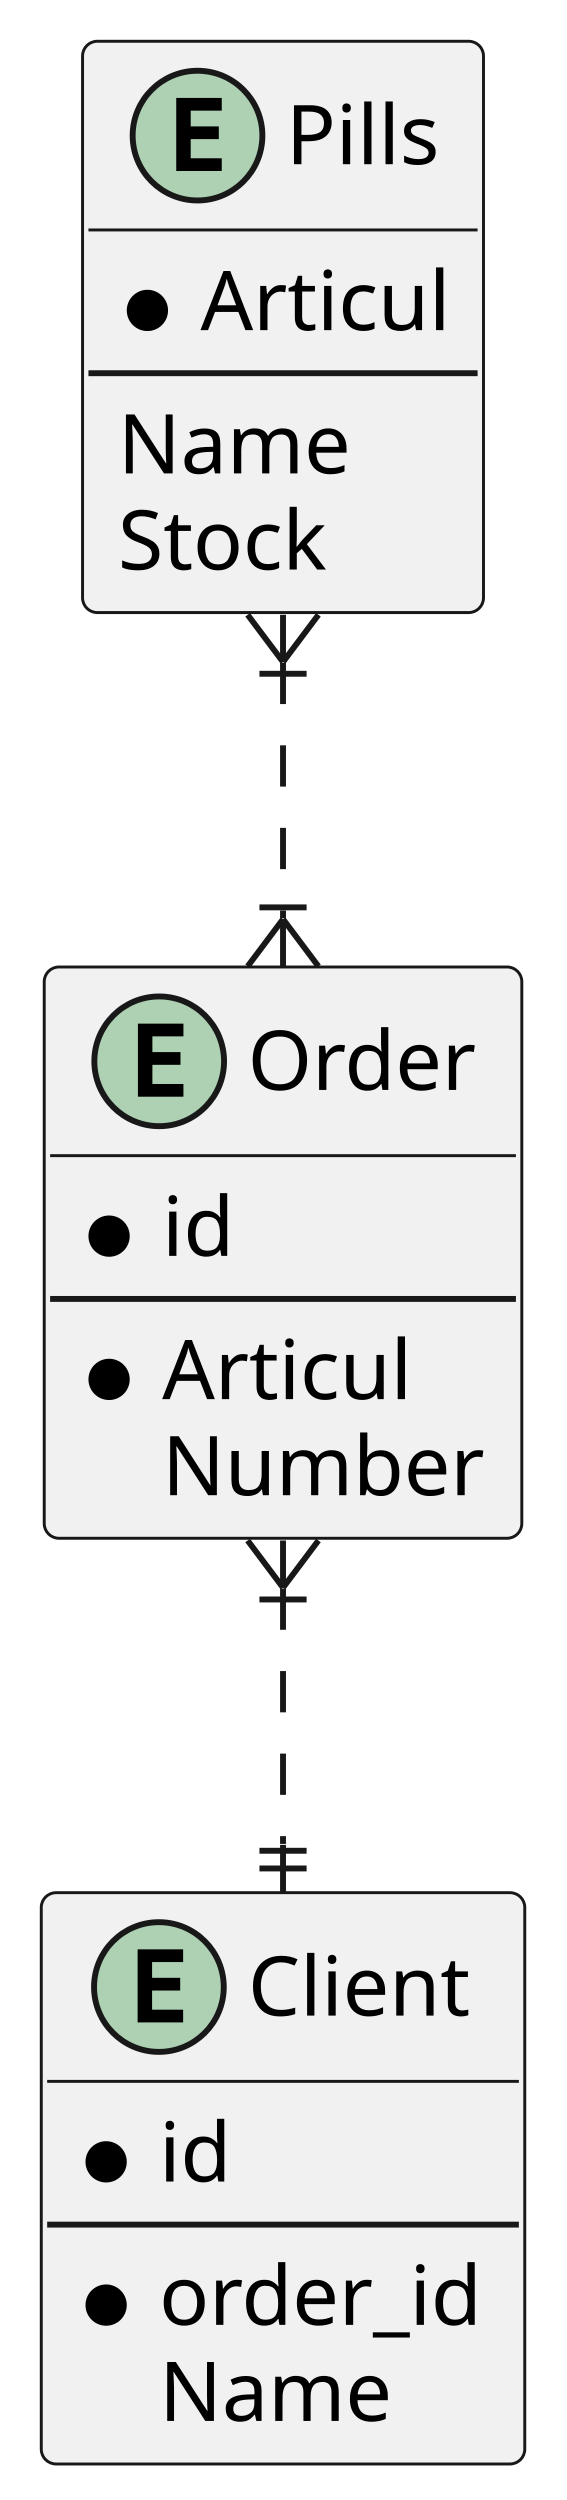
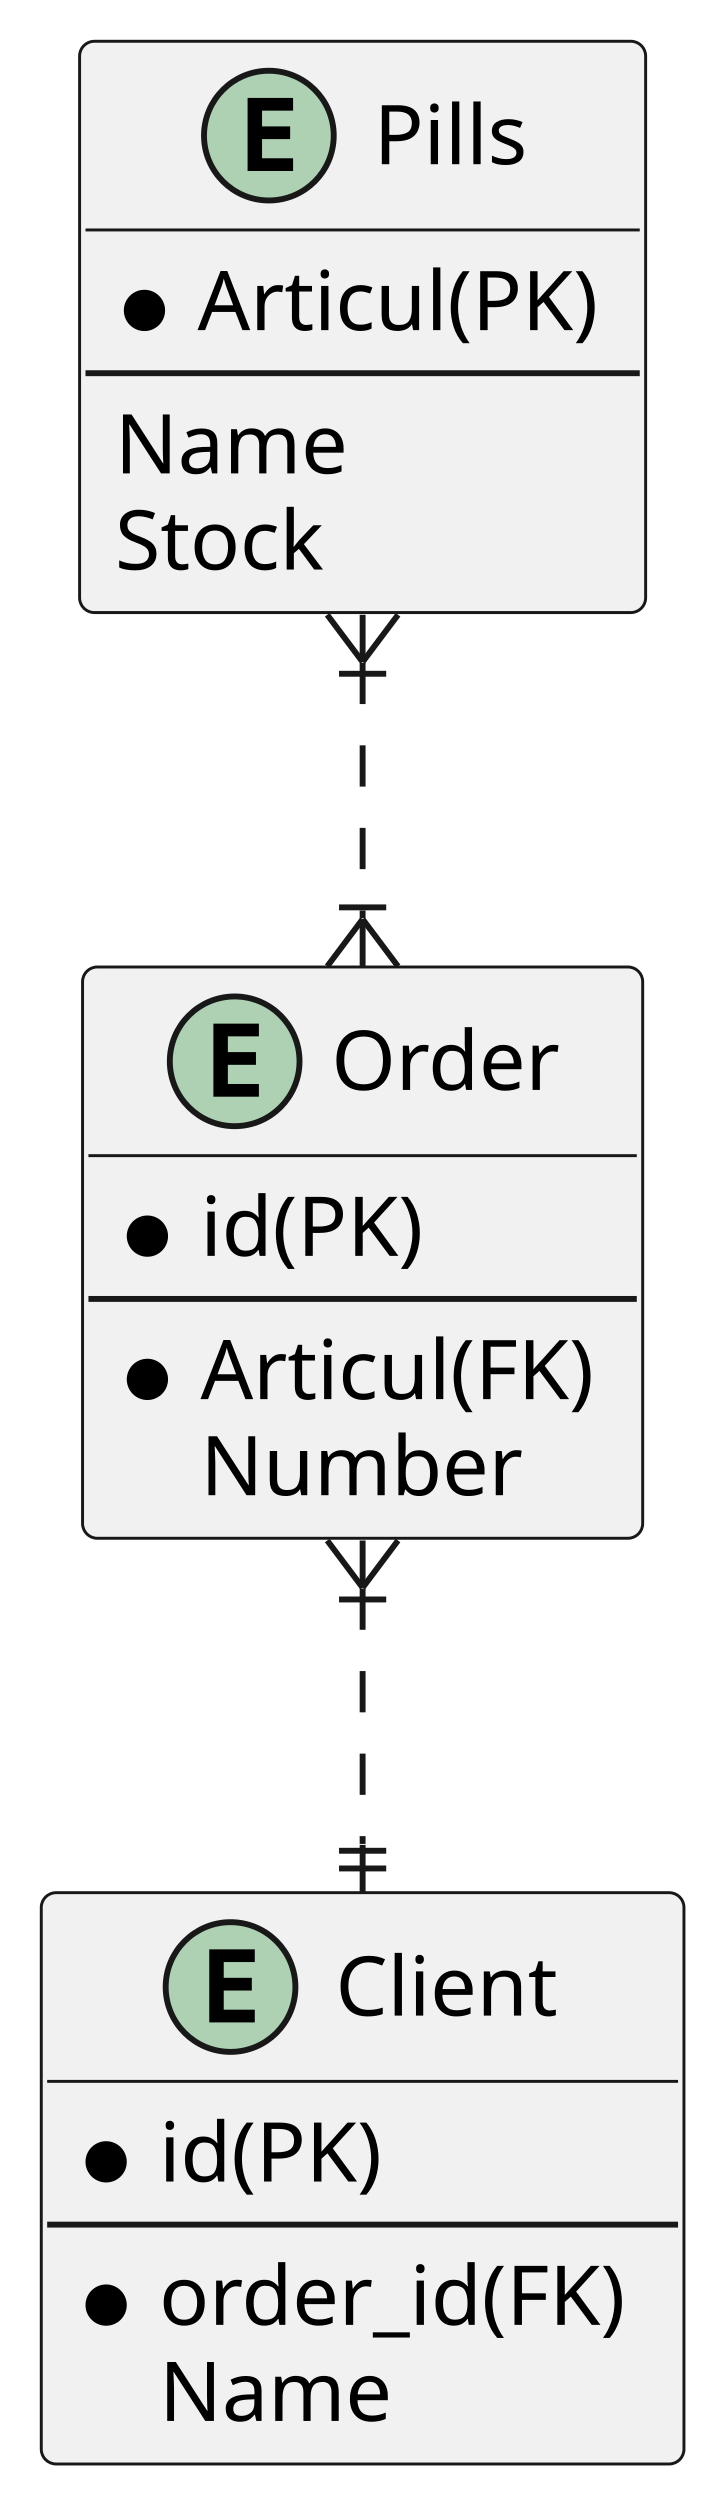
- <svg xmlns="http://www.w3.org/2000/svg" contentStyleType="text/css" height="424px" preserveAspectRatio="none" style="width:96px;height:424px;background:#FFFFFF;" version="1.1" viewBox="0 0 96 424" width="96px" zoomAndPan="magnify">
+ <svg xmlns="http://www.w3.org/2000/svg" contentStyleType="text/css" height="424px" preserveAspectRatio="none" style="width:123px;height:424px;background:#FFFFFF;" version="1.1" viewBox="0 0 123 424" width="123px" zoomAndPan="magnify">
  <defs />
  <g>
    <g id="elem_Pills">
-       <rect codeLine="1" fill="#F1F1F1" height="96.891" id="Pills" rx="2.5" ry="2.5" style="stroke:#181818;stroke-width:0.5;" width="68" x="14" y="7" />
-       <ellipse cx="33.5" cy="23" fill="#ADD1B2" rx="11" ry="11" style="stroke:#181818;stroke-width:1.0;" />
-       <path d="M37.609,29 L29.891,29 L29.891,16.609 L37.609,16.609 L37.609,18.766 L32.344,18.766 L32.344,21.438 L37.109,21.438 L37.109,23.594 L32.344,23.594 L32.344,26.844 L37.609,26.844 L37.609,29 Z " fill="#000000" />
-       <text fill="#000000" font-family="sans-serif" font-size="14" lengthAdjust="spacing" textLength="26" x="48.5" y="27.847">Pills</text>
-       <line style="stroke:#181818;stroke-width:0.5;" x1="15" x2="81" y1="39" y2="39" />
-       <ellipse cx="25" cy="52.648" fill="#000000" rx="3" ry="3" style="stroke:#000000;stroke-width:1.0;" />
-       <text fill="#000000" font-family="sans-serif" font-size="14" lengthAdjust="spacing" textLength="42" x="34" y="55.995">Articul</text>
-       <line style="stroke:#181818;stroke-width:1.0;" x1="15" x2="81" y1="63.297" y2="63.297" />
-       <text fill="#000000" font-family="sans-serif" font-size="14" lengthAdjust="spacing" textLength="40" x="20" y="80.292">Name</text>
-       <text fill="#000000" font-family="sans-serif" font-size="14" lengthAdjust="spacing" textLength="39" x="20" y="96.589">Stock</text>
+       <rect codeLine="1" fill="#F1F1F1" height="96.891" id="Pills" rx="2.5" ry="2.5" style="stroke:#181818;stroke-width:0.5;" width="96" x="13.5" y="7" />
+       <ellipse cx="45.6" cy="23" fill="#ADD1B2" rx="11" ry="11" style="stroke:#181818;stroke-width:1.0;" />
+       <path d="M49.709,29 L41.991,29 L41.991,16.609 L49.709,16.609 L49.709,18.766 L44.444,18.766 L44.444,21.438 L49.209,21.438 L49.209,23.594 L44.444,23.594 L44.444,26.844 L49.709,26.844 L49.709,29 Z " fill="#000000" />
+       <text fill="#000000" font-family="sans-serif" font-size="14" lengthAdjust="spacing" textLength="26" x="63.4" y="27.847">Pills</text>
+       <line style="stroke:#181818;stroke-width:0.5;" x1="14.5" x2="108.5" y1="39" y2="39" />
+       <ellipse cx="24.5" cy="52.648" fill="#000000" rx="3" ry="3" style="stroke:#000000;stroke-width:1.0;" />
+       <text fill="#000000" font-family="sans-serif" font-size="14" lengthAdjust="spacing" textLength="70" x="33.5" y="55.995">Articul(PK)</text>
+       <line style="stroke:#181818;stroke-width:1.0;" x1="14.5" x2="108.5" y1="63.297" y2="63.297" />
+       <text fill="#000000" font-family="sans-serif" font-size="14" lengthAdjust="spacing" textLength="40" x="19.5" y="80.292">Name</text>
+       <text fill="#000000" font-family="sans-serif" font-size="14" lengthAdjust="spacing" textLength="39" x="19.5" y="96.589">Stock</text>
    </g>
    <g id="elem_Order">
-       <rect codeLine="8" fill="#F1F1F1" height="96.891" id="Order" rx="2.5" ry="2.5" style="stroke:#181818;stroke-width:0.5;" width="81" x="7.5" y="164" />
-       <ellipse cx="27" cy="180" fill="#ADD1B2" rx="11" ry="11" style="stroke:#181818;stroke-width:1.0;" />
-       <path d="M31.109,186 L23.391,186 L23.391,173.609 L31.109,173.609 L31.109,175.766 L25.844,175.766 L25.844,178.438 L30.609,178.438 L30.609,180.594 L25.844,180.594 L25.844,183.844 L31.109,183.844 L31.109,186 Z " fill="#000000" />
-       <text fill="#000000" font-family="sans-serif" font-size="14" lengthAdjust="spacing" textLength="39" x="42" y="184.847">Order</text>
-       <line style="stroke:#181818;stroke-width:0.5;" x1="8.5" x2="87.5" y1="196" y2="196" />
-       <ellipse cx="18.5" cy="209.648" fill="#000000" rx="3" ry="3" style="stroke:#000000;stroke-width:1.0;" />
-       <text fill="#000000" font-family="sans-serif" font-size="14" lengthAdjust="spacing" textLength="12" x="27.5" y="212.995">id</text>
-       <line style="stroke:#181818;stroke-width:1.0;" x1="8.5" x2="87.5" y1="220.297" y2="220.297" />
-       <ellipse cx="18.5" cy="233.945" fill="#000000" rx="3" ry="3" style="stroke:#000000;stroke-width:1.0;" />
-       <text fill="#000000" font-family="sans-serif" font-size="14" lengthAdjust="spacing" textLength="42" x="27.5" y="237.292">Articul</text>
-       <text fill="#000000" font-family="sans-serif" font-size="14" lengthAdjust="spacing" textLength="55" x="27.5" y="253.589">Number</text>
+       <rect codeLine="8" fill="#F1F1F1" height="96.891" id="Order" rx="2.5" ry="2.5" style="stroke:#181818;stroke-width:0.5;" width="95" x="14" y="164" />
+       <ellipse cx="39.8" cy="180" fill="#ADD1B2" rx="11" ry="11" style="stroke:#181818;stroke-width:1.0;" />
+       <path d="M43.909,186 L36.191,186 L36.191,173.609 L43.909,173.609 L43.909,175.766 L38.644,175.766 L38.644,178.438 L43.409,178.438 L43.409,180.594 L38.644,180.594 L38.644,183.844 L43.909,183.844 L43.909,186 Z " fill="#000000" />
+       <text fill="#000000" font-family="sans-serif" font-size="14" lengthAdjust="spacing" textLength="39" x="56.2" y="184.847">Order</text>
+       <line style="stroke:#181818;stroke-width:0.5;" x1="15" x2="108" y1="196" y2="196" />
+       <ellipse cx="25" cy="209.648" fill="#000000" rx="3" ry="3" style="stroke:#000000;stroke-width:1.0;" />
+       <text fill="#000000" font-family="sans-serif" font-size="14" lengthAdjust="spacing" textLength="40" x="34" y="212.995">id(PK)</text>
+       <line style="stroke:#181818;stroke-width:1.0;" x1="15" x2="108" y1="220.297" y2="220.297" />
+       <ellipse cx="25" cy="233.945" fill="#000000" rx="3" ry="3" style="stroke:#000000;stroke-width:1.0;" />
+       <text fill="#000000" font-family="sans-serif" font-size="14" lengthAdjust="spacing" textLength="69" x="34" y="237.292">Articul(FK)</text>
+       <text fill="#000000" font-family="sans-serif" font-size="14" lengthAdjust="spacing" textLength="55" x="34" y="253.589">Number</text>
    </g>
    <g id="elem_Client">
-       <rect codeLine="15" fill="#F1F1F1" height="96.891" id="Client" rx="2.5" ry="2.5" style="stroke:#181818;stroke-width:0.5;" width="82" x="7" y="321" />
-       <ellipse cx="26.95" cy="337" fill="#ADD1B2" rx="11" ry="11" style="stroke:#181818;stroke-width:1.0;" />
-       <path d="M31.059,343 L23.341,343 L23.341,330.609 L31.059,330.609 L31.059,332.766 L25.794,332.766 L25.794,335.438 L30.559,335.438 L30.559,337.594 L25.794,337.594 L25.794,340.844 L31.059,340.844 L31.059,343 Z " fill="#000000" />
-       <text fill="#000000" font-family="sans-serif" font-size="14" lengthAdjust="spacing" textLength="39" x="42.05" y="341.847">Client</text>
-       <line style="stroke:#181818;stroke-width:0.5;" x1="8" x2="88" y1="353" y2="353" />
+       <rect codeLine="15" fill="#F1F1F1" height="96.891" id="Client" rx="2.5" ry="2.5" style="stroke:#181818;stroke-width:0.5;" width="109" x="7" y="321" />
+       <ellipse cx="39.1" cy="337" fill="#ADD1B2" rx="11" ry="11" style="stroke:#181818;stroke-width:1.0;" />
+       <path d="M43.209,343 L35.491,343 L35.491,330.609 L43.209,330.609 L43.209,332.766 L37.944,332.766 L37.944,335.438 L42.709,335.438 L42.709,337.594 L37.944,337.594 L37.944,340.844 L43.209,340.844 L43.209,343 Z " fill="#000000" />
+       <text fill="#000000" font-family="sans-serif" font-size="14" lengthAdjust="spacing" textLength="39" x="56.9" y="341.847">Client</text>
+       <line style="stroke:#181818;stroke-width:0.5;" x1="8" x2="115" y1="353" y2="353" />
      <ellipse cx="18" cy="366.648" fill="#000000" rx="3" ry="3" style="stroke:#000000;stroke-width:1.0;" />
-       <text fill="#000000" font-family="sans-serif" font-size="14" lengthAdjust="spacing" textLength="12" x="27" y="369.995">id</text>
-       <line style="stroke:#181818;stroke-width:1.0;" x1="8" x2="88" y1="377.297" y2="377.297" />
+       <text fill="#000000" font-family="sans-serif" font-size="14" lengthAdjust="spacing" textLength="40" x="27" y="369.995">id(PK)</text>
+       <line style="stroke:#181818;stroke-width:1.0;" x1="8" x2="115" y1="377.297" y2="377.297" />
      <ellipse cx="18" cy="390.945" fill="#000000" rx="3" ry="3" style="stroke:#000000;stroke-width:1.0;" />
-       <text fill="#000000" font-family="sans-serif" font-size="14" lengthAdjust="spacing" textLength="56" x="27" y="394.292">order_id</text>
+       <text fill="#000000" font-family="sans-serif" font-size="14" lengthAdjust="spacing" textLength="83" x="27" y="394.292">order_id(FK)</text>
      <text fill="#000000" font-family="sans-serif" font-size="14" lengthAdjust="spacing" textLength="40" x="27" y="410.589">Name</text>
    </g>
    <g id="link_Order_Client">
-       <path codeLine="22" d="M48,269.41 C48,283.51 48,298.64 48,312.73 " fill="none" id="Order-Client" style="stroke:#181818;stroke-width:1.0;stroke-dasharray:7.0,7.0;" />
-       <line style="stroke:#181818;stroke-width:1.0;" x1="52" x2="44" y1="316.89" y2="316.89" />
-       <line style="stroke:#181818;stroke-width:1.0;" x1="52" x2="44" y1="313.89" y2="313.89" />
-       <line style="stroke:#181818;stroke-width:1.0;" x1="48" x2="48" y1="312.89" y2="320.89" />
-       <line style="stroke:#181818;stroke-width:1.0;" x1="48" x2="42" y1="269.27" y2="261.27" />
-       <line style="stroke:#181818;stroke-width:1.0;" x1="48" x2="54" y1="269.27" y2="261.27" />
-       <line style="stroke:#181818;stroke-width:1.0;" x1="48" x2="48" y1="269.27" y2="261.27" />
-       <line style="stroke:#181818;stroke-width:1.0;" x1="44" x2="52" y1="271.27" y2="271.27" />
+       <path codeLine="22" d="M61.5,269.41 C61.5,283.51 61.5,298.64 61.5,312.73 " fill="none" id="Order-Client" style="stroke:#181818;stroke-width:1.0;stroke-dasharray:7.0,7.0;" />
+       <line style="stroke:#181818;stroke-width:1.0;" x1="65.5" x2="57.5" y1="316.89" y2="316.89" />
+       <line style="stroke:#181818;stroke-width:1.0;" x1="65.5" x2="57.5" y1="313.89" y2="313.89" />
+       <line style="stroke:#181818;stroke-width:1.0;" x1="61.5" x2="61.5" y1="312.89" y2="320.89" />
+       <line style="stroke:#181818;stroke-width:1.0;" x1="61.5" x2="55.5" y1="269.27" y2="261.27" />
+       <line style="stroke:#181818;stroke-width:1.0;" x1="61.5" x2="67.5" y1="269.27" y2="261.27" />
+       <line style="stroke:#181818;stroke-width:1.0;" x1="61.5" x2="61.5" y1="269.27" y2="261.27" />
+       <line style="stroke:#181818;stroke-width:1.0;" x1="57.5" x2="65.5" y1="271.27" y2="271.27" />
    </g>
    <g id="link_Pills_Order">
-       <path codeLine="23" d="M48,112.41 C48,126.51 48,141.64 48,155.73 " fill="none" id="Pills-Order" style="stroke:#181818;stroke-width:1.0;stroke-dasharray:7.0,7.0;" />
-       <line style="stroke:#181818;stroke-width:1.0;" x1="48" x2="54" y1="155.89" y2="163.89" />
-       <line style="stroke:#181818;stroke-width:1.0;" x1="48" x2="42" y1="155.89" y2="163.89" />
-       <line style="stroke:#181818;stroke-width:1.0;" x1="48" x2="48" y1="155.89" y2="163.89" />
-       <line style="stroke:#181818;stroke-width:1.0;" x1="52" x2="44" y1="153.89" y2="153.89" />
-       <line style="stroke:#181818;stroke-width:1.0;" x1="48" x2="42" y1="112.27" y2="104.27" />
-       <line style="stroke:#181818;stroke-width:1.0;" x1="48" x2="54" y1="112.27" y2="104.27" />
-       <line style="stroke:#181818;stroke-width:1.0;" x1="48" x2="48" y1="112.27" y2="104.27" />
-       <line style="stroke:#181818;stroke-width:1.0;" x1="44" x2="52" y1="114.27" y2="114.27" />
+       <path codeLine="23" d="M61.5,112.41 C61.5,126.51 61.5,141.64 61.5,155.73 " fill="none" id="Pills-Order" style="stroke:#181818;stroke-width:1.0;stroke-dasharray:7.0,7.0;" />
+       <line style="stroke:#181818;stroke-width:1.0;" x1="61.5" x2="67.5" y1="155.89" y2="163.89" />
+       <line style="stroke:#181818;stroke-width:1.0;" x1="61.5" x2="55.5" y1="155.89" y2="163.89" />
+       <line style="stroke:#181818;stroke-width:1.0;" x1="61.5" x2="61.5" y1="155.89" y2="163.89" />
+       <line style="stroke:#181818;stroke-width:1.0;" x1="65.5" x2="57.5" y1="153.89" y2="153.89" />
+       <line style="stroke:#181818;stroke-width:1.0;" x1="61.5" x2="55.5" y1="112.27" y2="104.27" />
+       <line style="stroke:#181818;stroke-width:1.0;" x1="61.5" x2="67.5" y1="112.27" y2="104.27" />
+       <line style="stroke:#181818;stroke-width:1.0;" x1="61.5" x2="61.5" y1="112.27" y2="104.27" />
+       <line style="stroke:#181818;stroke-width:1.0;" x1="57.5" x2="65.5" y1="114.27" y2="114.27" />
    </g>
  </g>
</svg>
